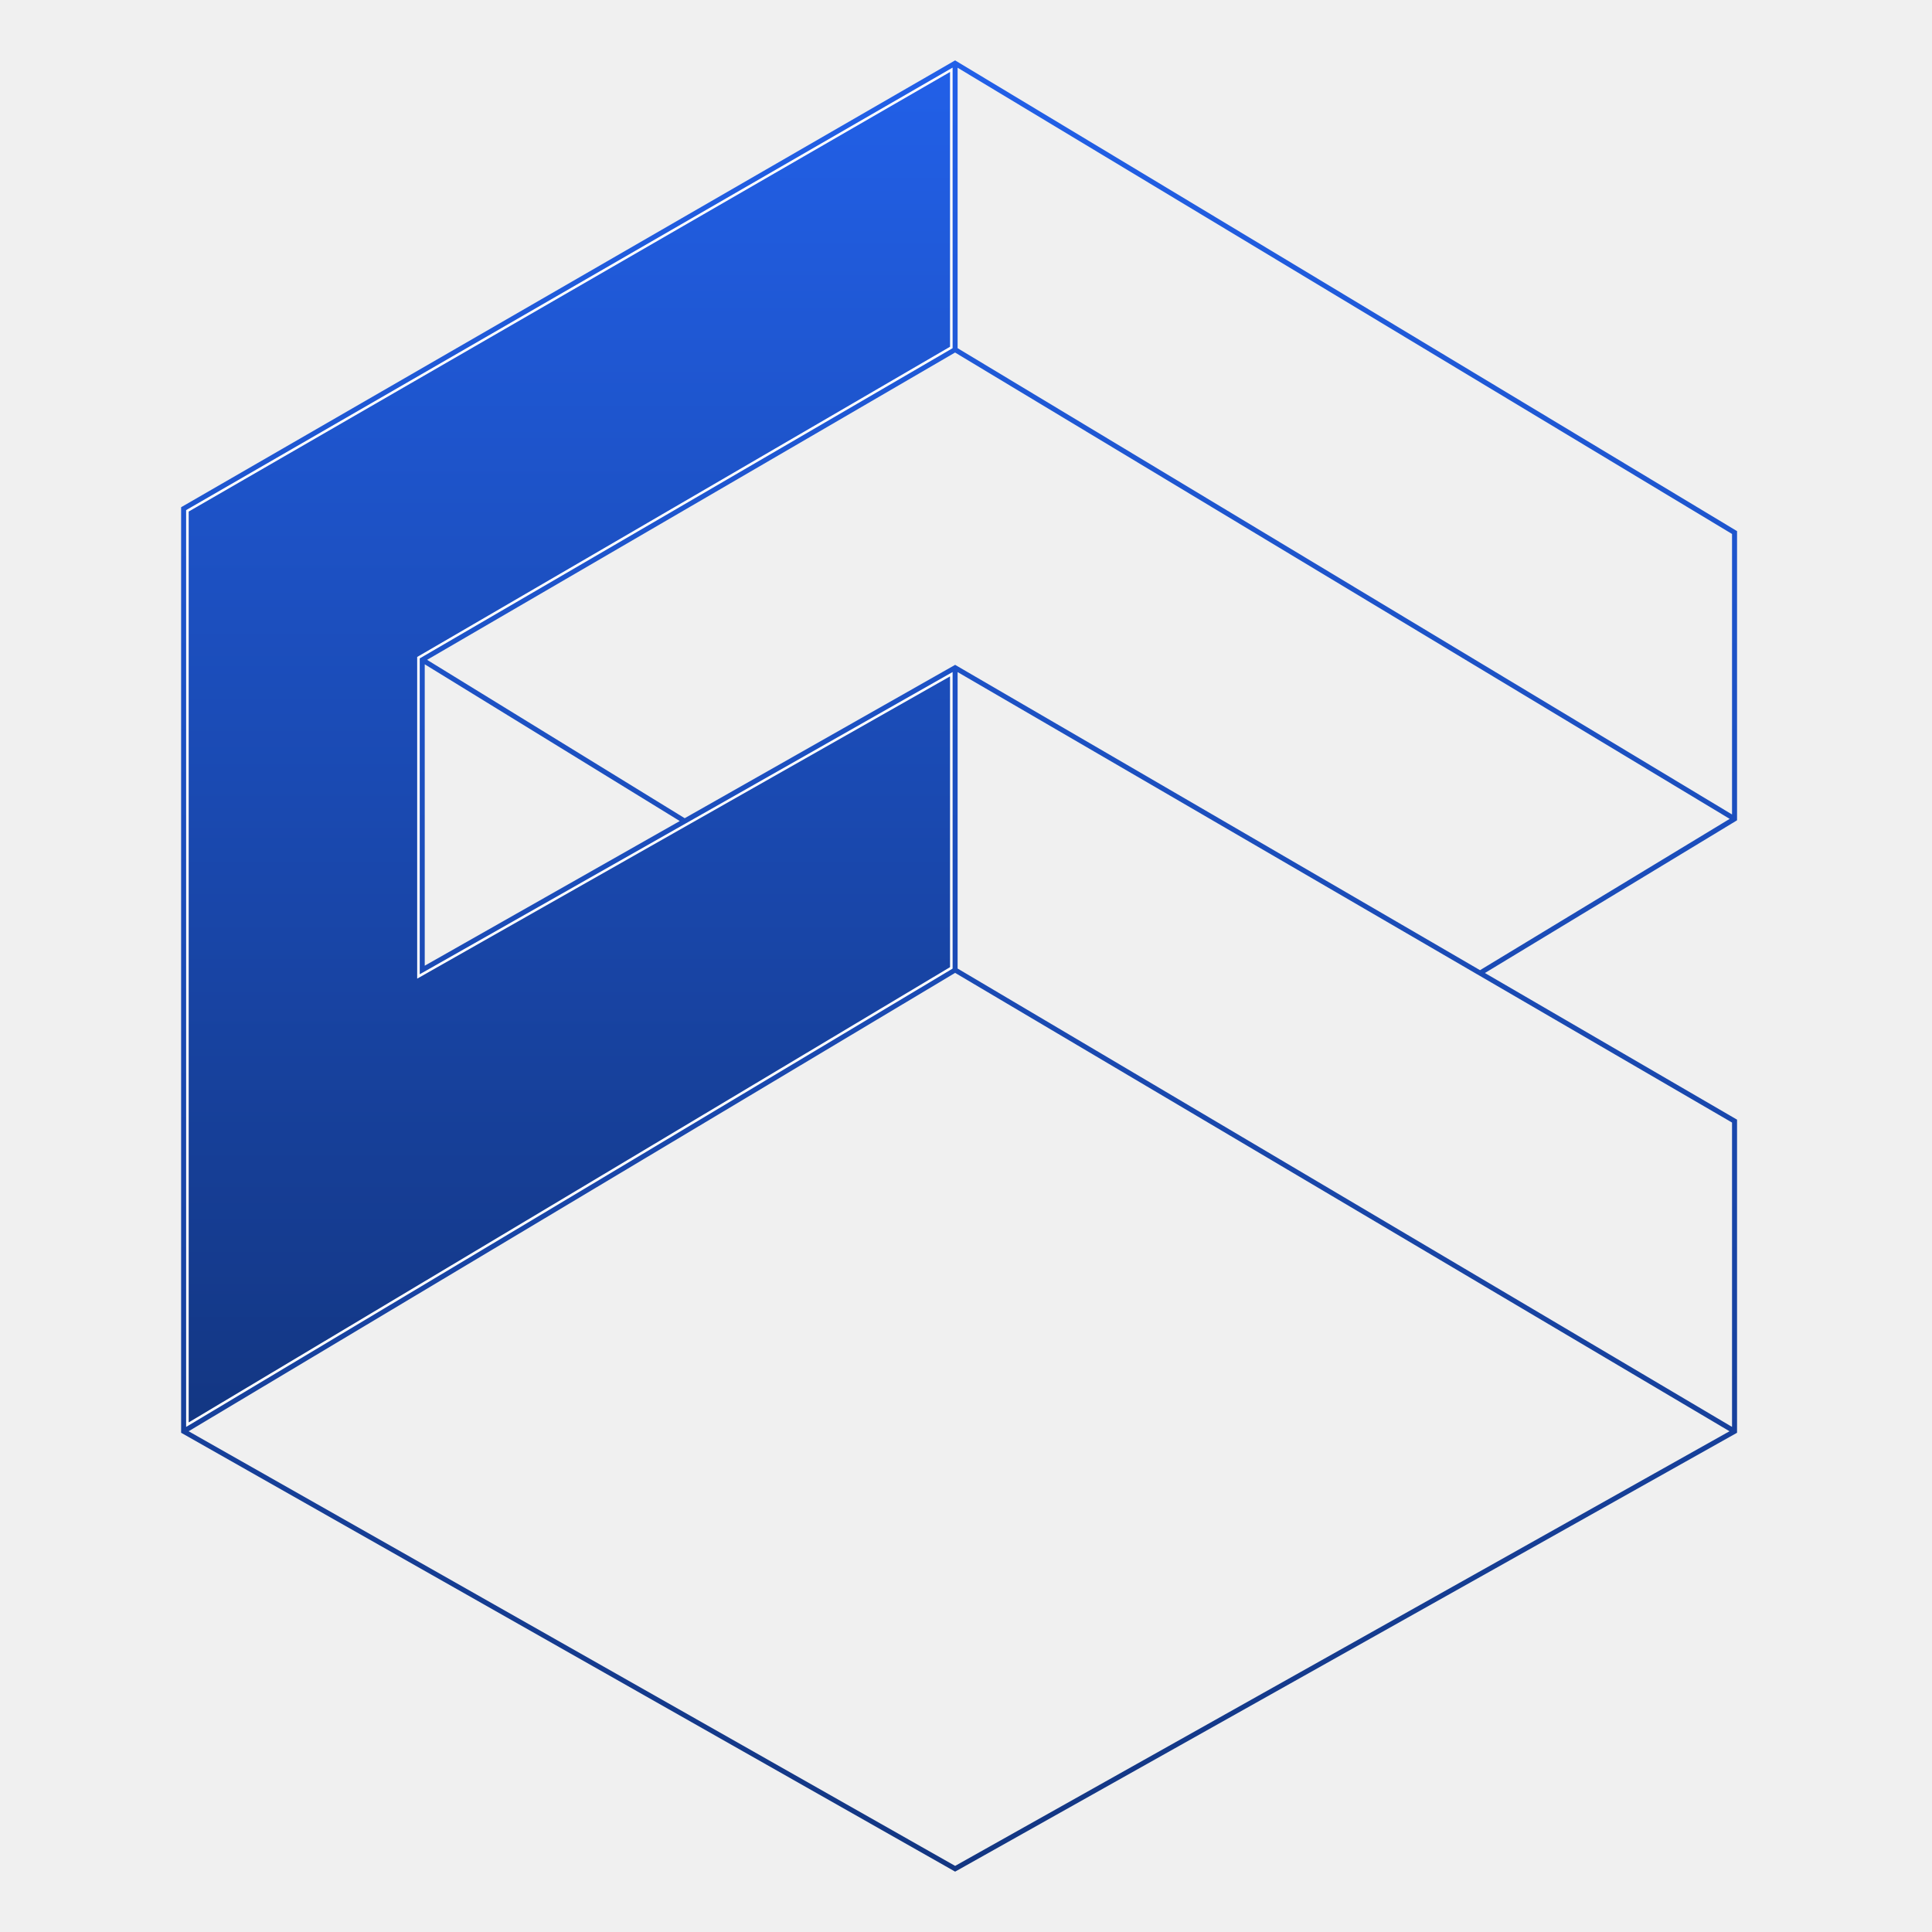
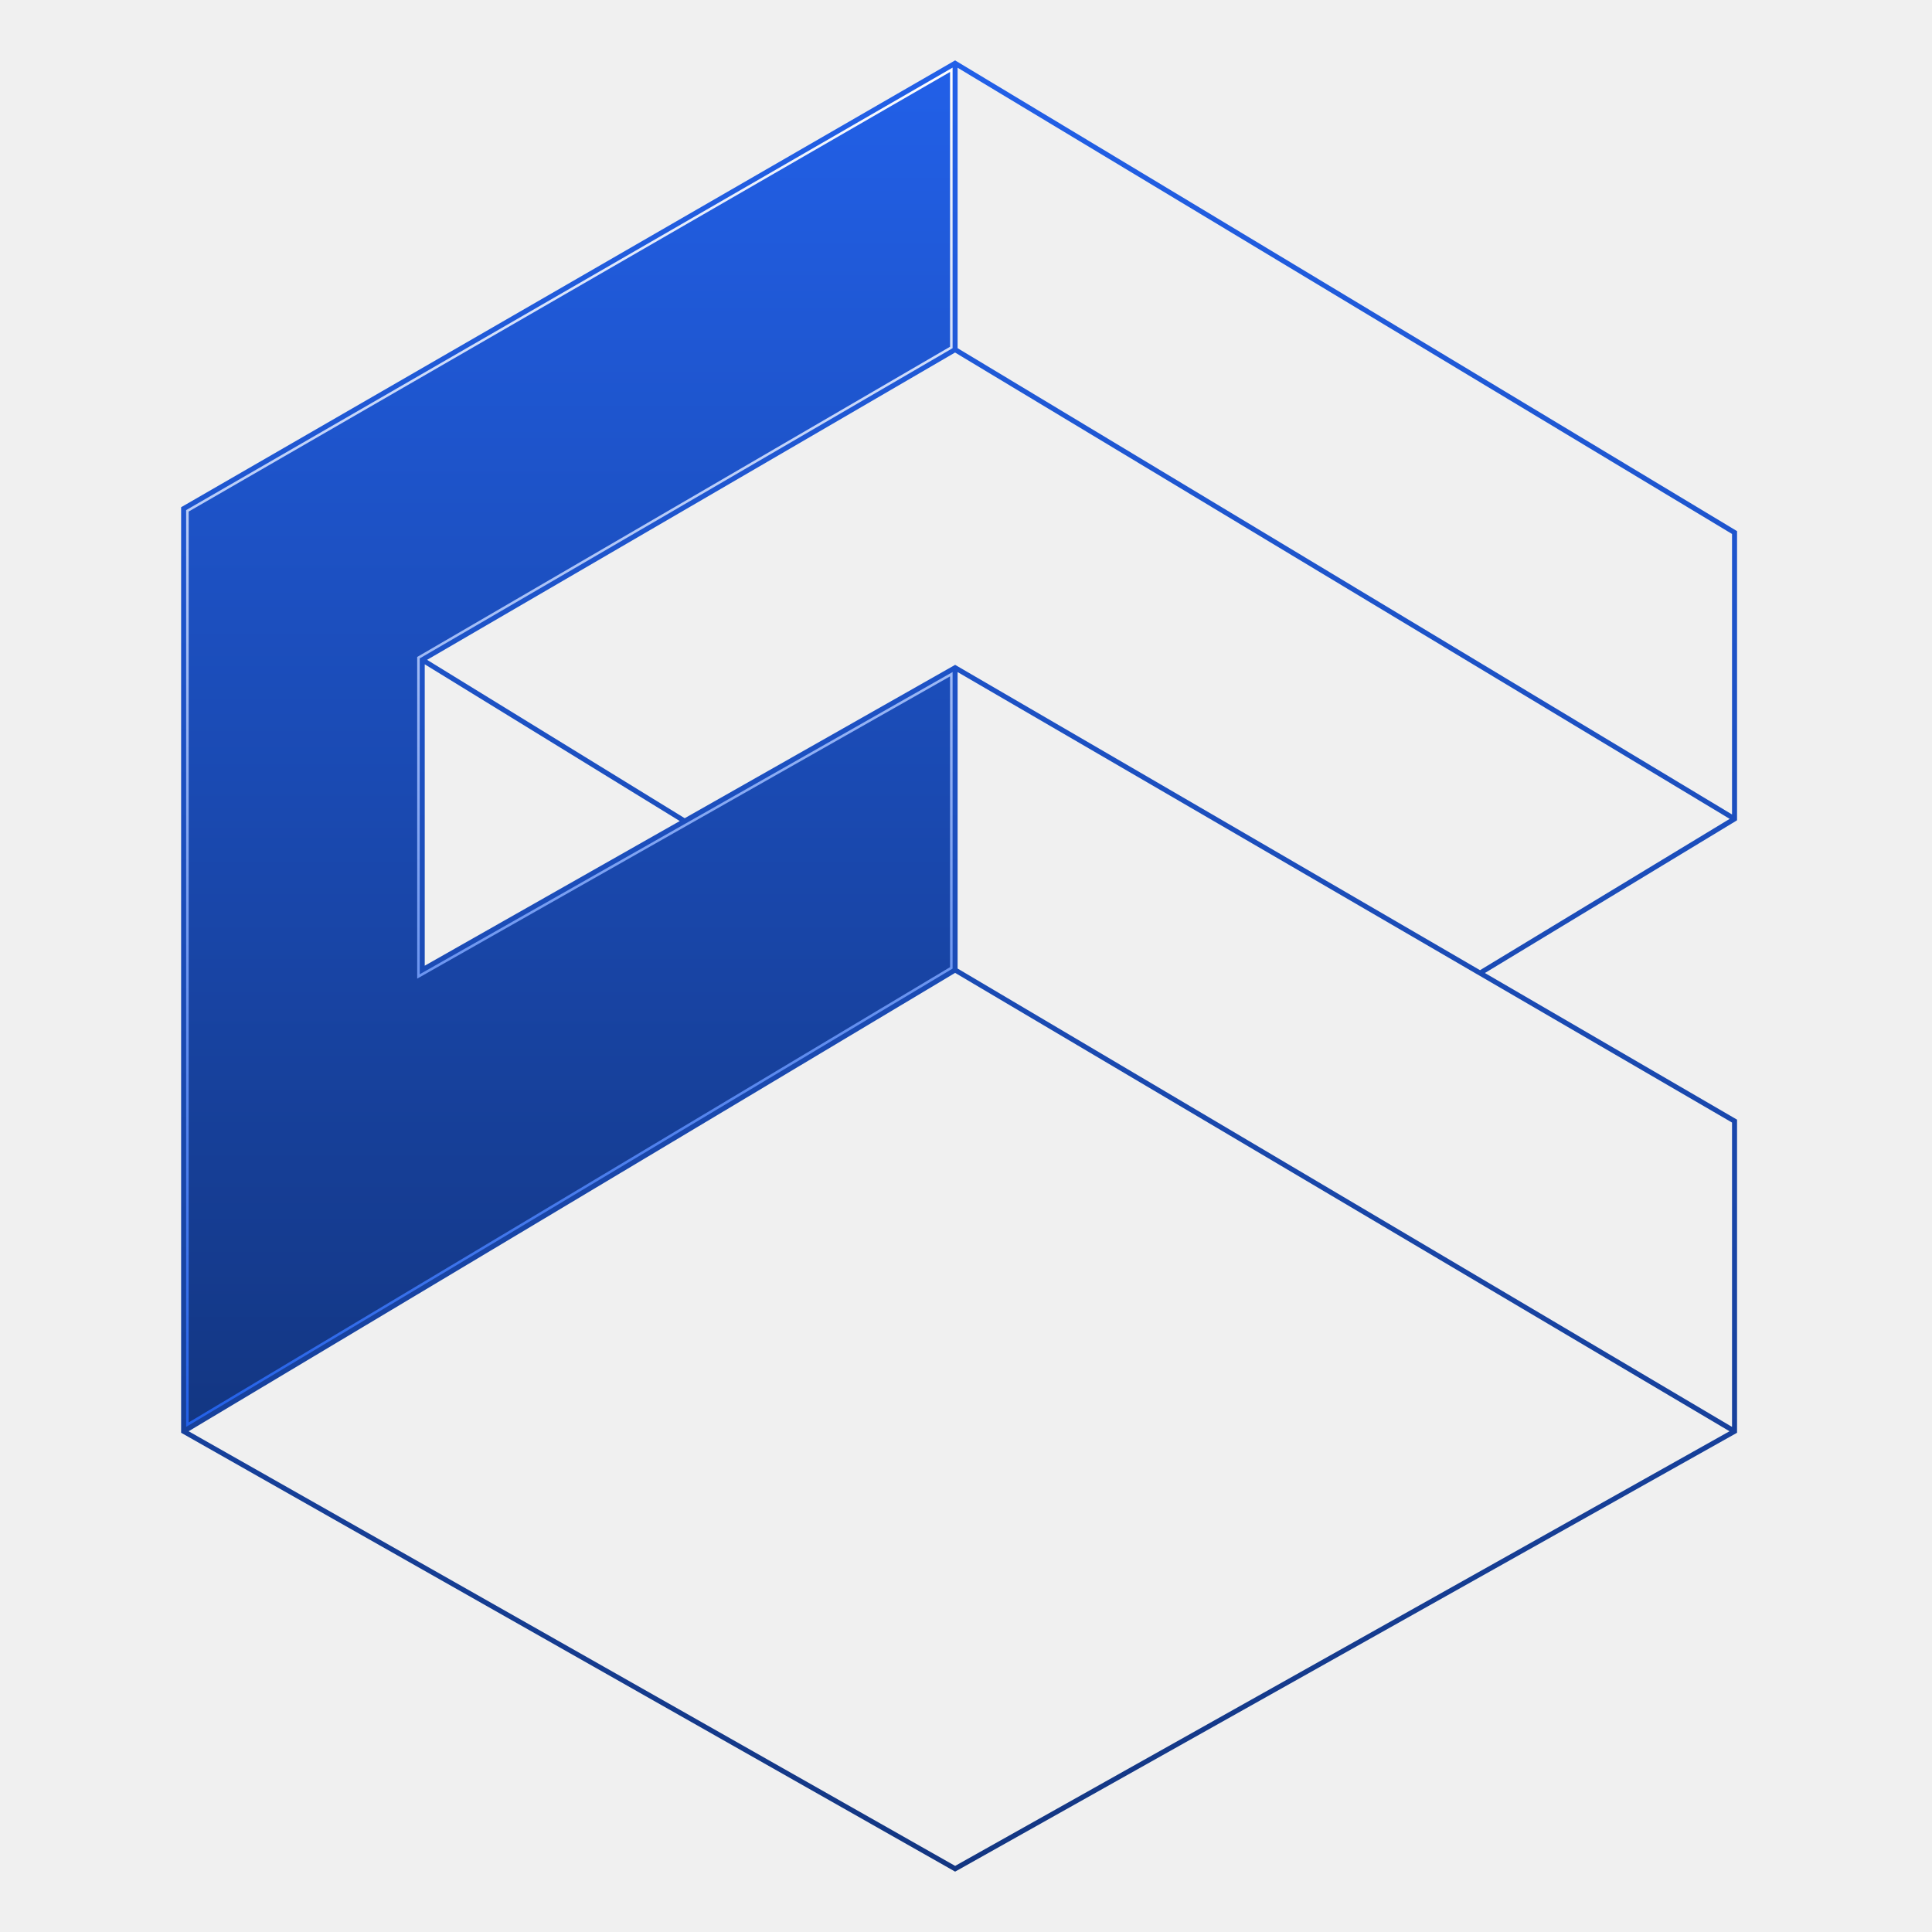
<svg xmlns="http://www.w3.org/2000/svg" width="32" height="32" viewBox="0 0 32 32" fill="none">
  <path d="M15.82 1.048L3.042 8.425V23.707L15.82 16.066V11.06L6.994 16.066V10.928L15.82 5.791V1.048Z" fill="url(#paint0_linear_1198_14184)" />
-   <path d="M6.91 10.881L6.952 10.857L15.736 5.743V1.192L3.125 8.473V23.56L15.736 16.019V11.203L6.91 16.209V10.881ZM6.994 16.066L15.82 11.06V16.066L3.042 23.707V8.425L15.82 1.048V5.791L6.994 10.928V16.066Z" fill="white" />
-   <path d="M15.841 1.013L28.751 8.785L28.771 8.797V13.586L28.751 13.599L24.595 16.116L28.771 18.545V23.731L28.75 23.743L15.84 30.989L15.819 31L15.799 30.988L3 23.731V8.401L3.021 8.389L15.82 1L15.841 1.013ZM3.124 23.706L15.82 30.905L28.646 23.706L15.82 16.114L3.124 23.706ZM15.861 16.042L28.688 23.634V18.593L15.861 11.132V16.042ZM3.083 8.449V23.634L15.778 16.043V11.131L11.363 13.636L11.361 13.637L11.361 13.637L6.952 16.137V10.905L15.778 5.767V1.12L3.083 8.449ZM7.074 10.929L11.341 13.552L15.82 11.012L24.514 16.069L28.649 13.563L15.819 5.839L7.074 10.929ZM7.035 15.995L11.259 13.599L7.035 11.003V15.995ZM15.861 5.767L28.688 13.49V8.844L15.861 1.122V5.767Z" fill="url(#paint1_linear_1198_14184)" />
+   <path d="M6.91 10.881L6.952 10.857L15.736 5.743V1.192L3.125 8.473V23.56L15.736 16.019V11.203L6.91 16.209V10.881ZM6.994 16.066L15.82 11.06V16.066L3.042 23.707V8.425L15.82 1.048V5.791L6.994 10.928V16.066Z" fill="url(#paint1_linear_1198_14184)" />
+   <path d="M15.841 1.013L28.751 8.785L28.771 8.797V13.586L28.751 13.599L24.595 16.116L28.771 18.545V23.731L28.75 23.743L15.84 30.989L15.819 31L15.799 30.988L3 23.731V8.401L3.021 8.389L15.82 1L15.841 1.013ZM3.124 23.706L15.82 30.905L28.646 23.706L15.82 16.114L3.124 23.706ZM15.861 16.042L28.688 23.634V18.593L15.861 11.132V16.042ZM3.083 8.449V23.634L15.778 16.043V11.131L11.363 13.636L11.361 13.637L11.361 13.637L6.952 16.137V10.905L15.778 5.767V1.12L3.083 8.449ZM7.074 10.929L11.341 13.552L15.82 11.012L24.514 16.069L28.649 13.563L15.819 5.839L7.074 10.929ZM7.035 15.995L11.259 13.599L7.035 11.003V15.995ZM15.861 5.767L28.688 13.49V8.844L15.861 1.122V5.767Z" fill="url(#paint2_linear_1198_14184)" />
  <defs>
    <linearGradient id="paint0_linear_1198_14184" x1="9.431" y1="1.048" x2="9.431" y2="23.707" gradientUnits="userSpaceOnUse">
      <stop stop-color="#2260E8" />
      <stop offset="1" stop-color="#133682" />
    </linearGradient>
-     <linearGradient id="paint1_linear_1198_14184" x1="15.886" y1="1" x2="15.886" y2="31" gradientUnits="userSpaceOnUse">
+     <linearGradient id="paint1_linear_1198_14184" x1="9.431" y1="1.048" x2="9.431" y2="23.707" gradientUnits="userSpaceOnUse">
+       <stop stop-color="white" />
+       <stop offset="1" stop-color="#2260E8" />
+     </linearGradient>
+     <linearGradient id="paint2_linear_1198_14184" x1="15.886" y1="1" x2="15.886" y2="31" gradientUnits="userSpaceOnUse">
      <stop stop-color="#2260E8" />
      <stop offset="1" stop-color="#133682" />
    </linearGradient>
  </defs>
</svg>
